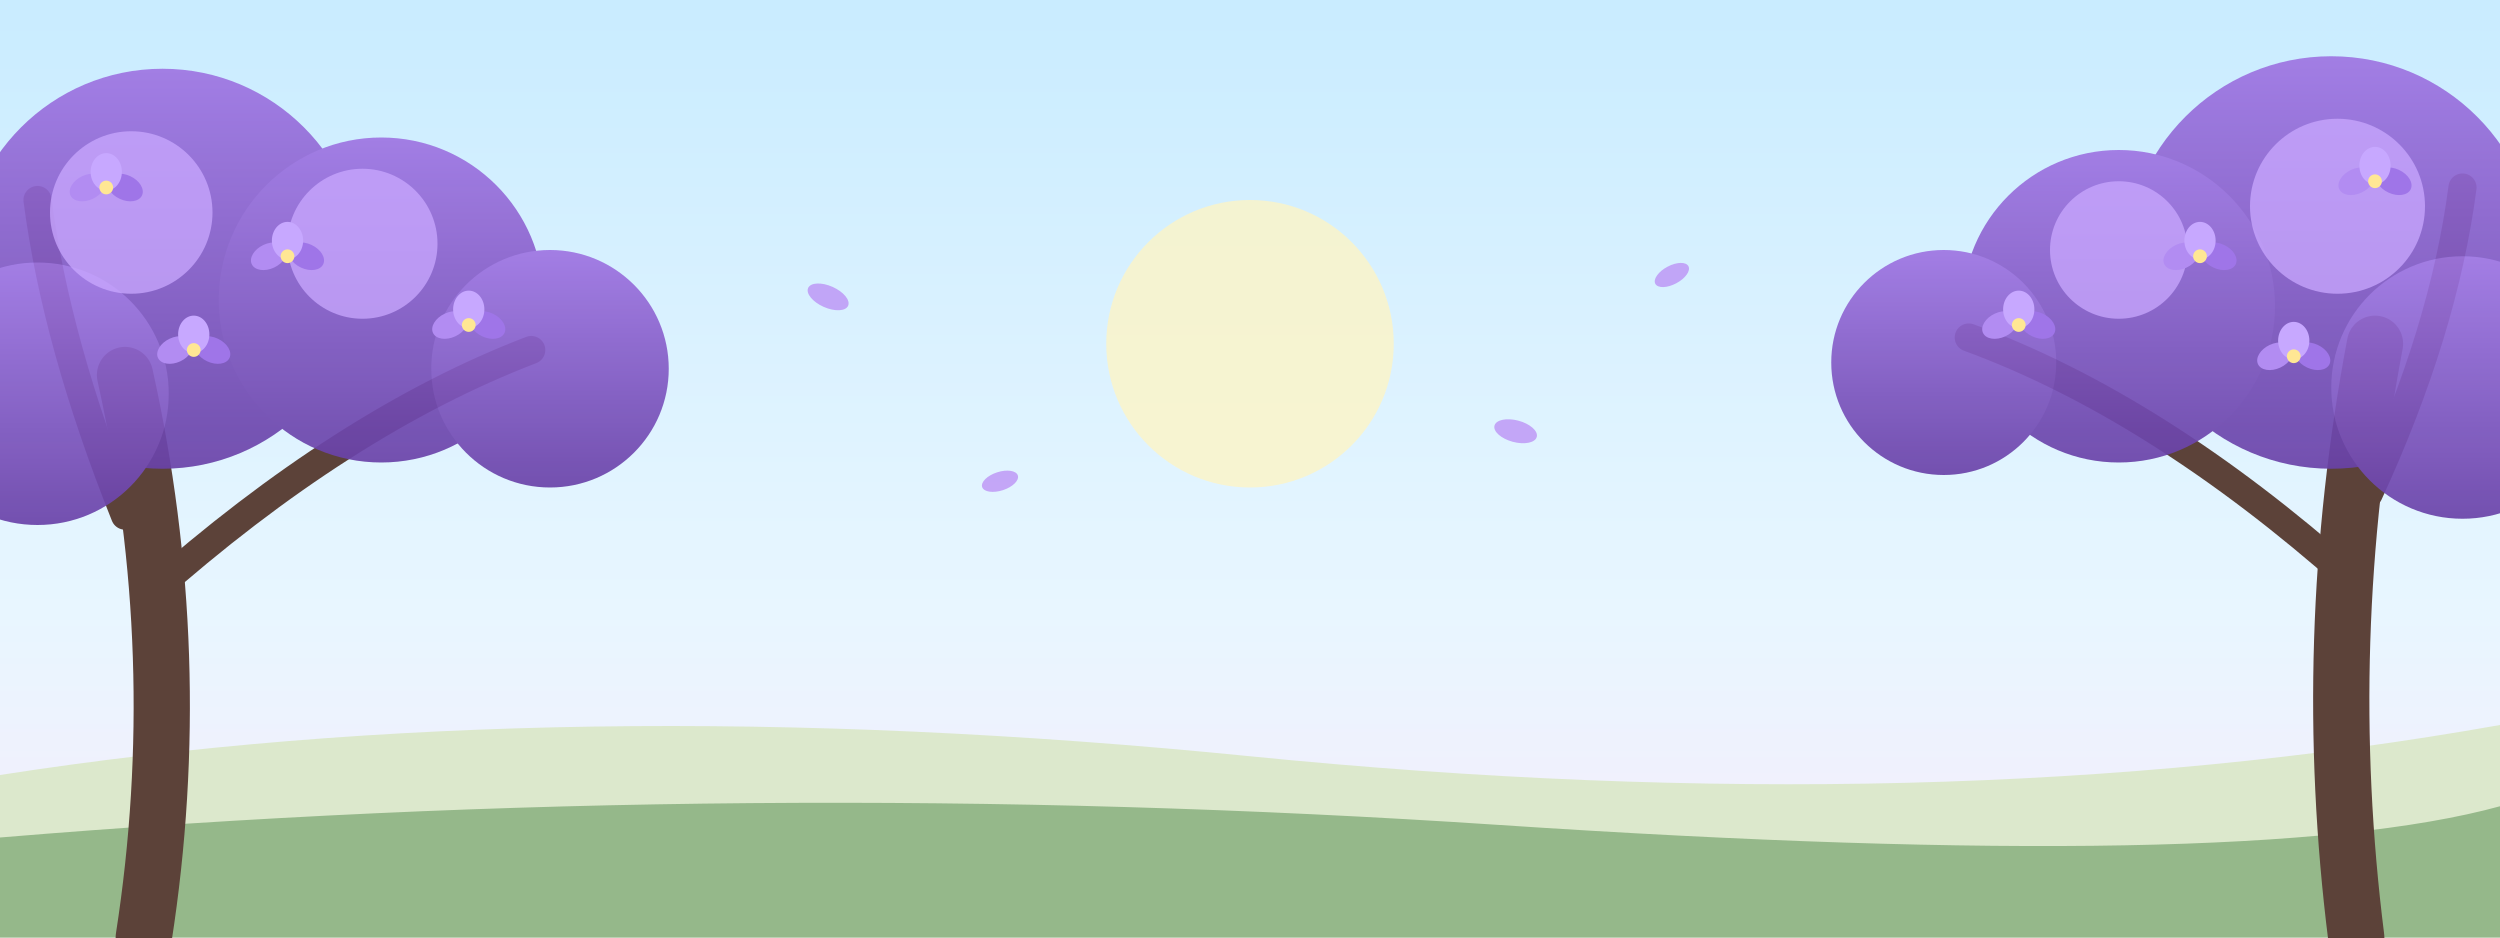
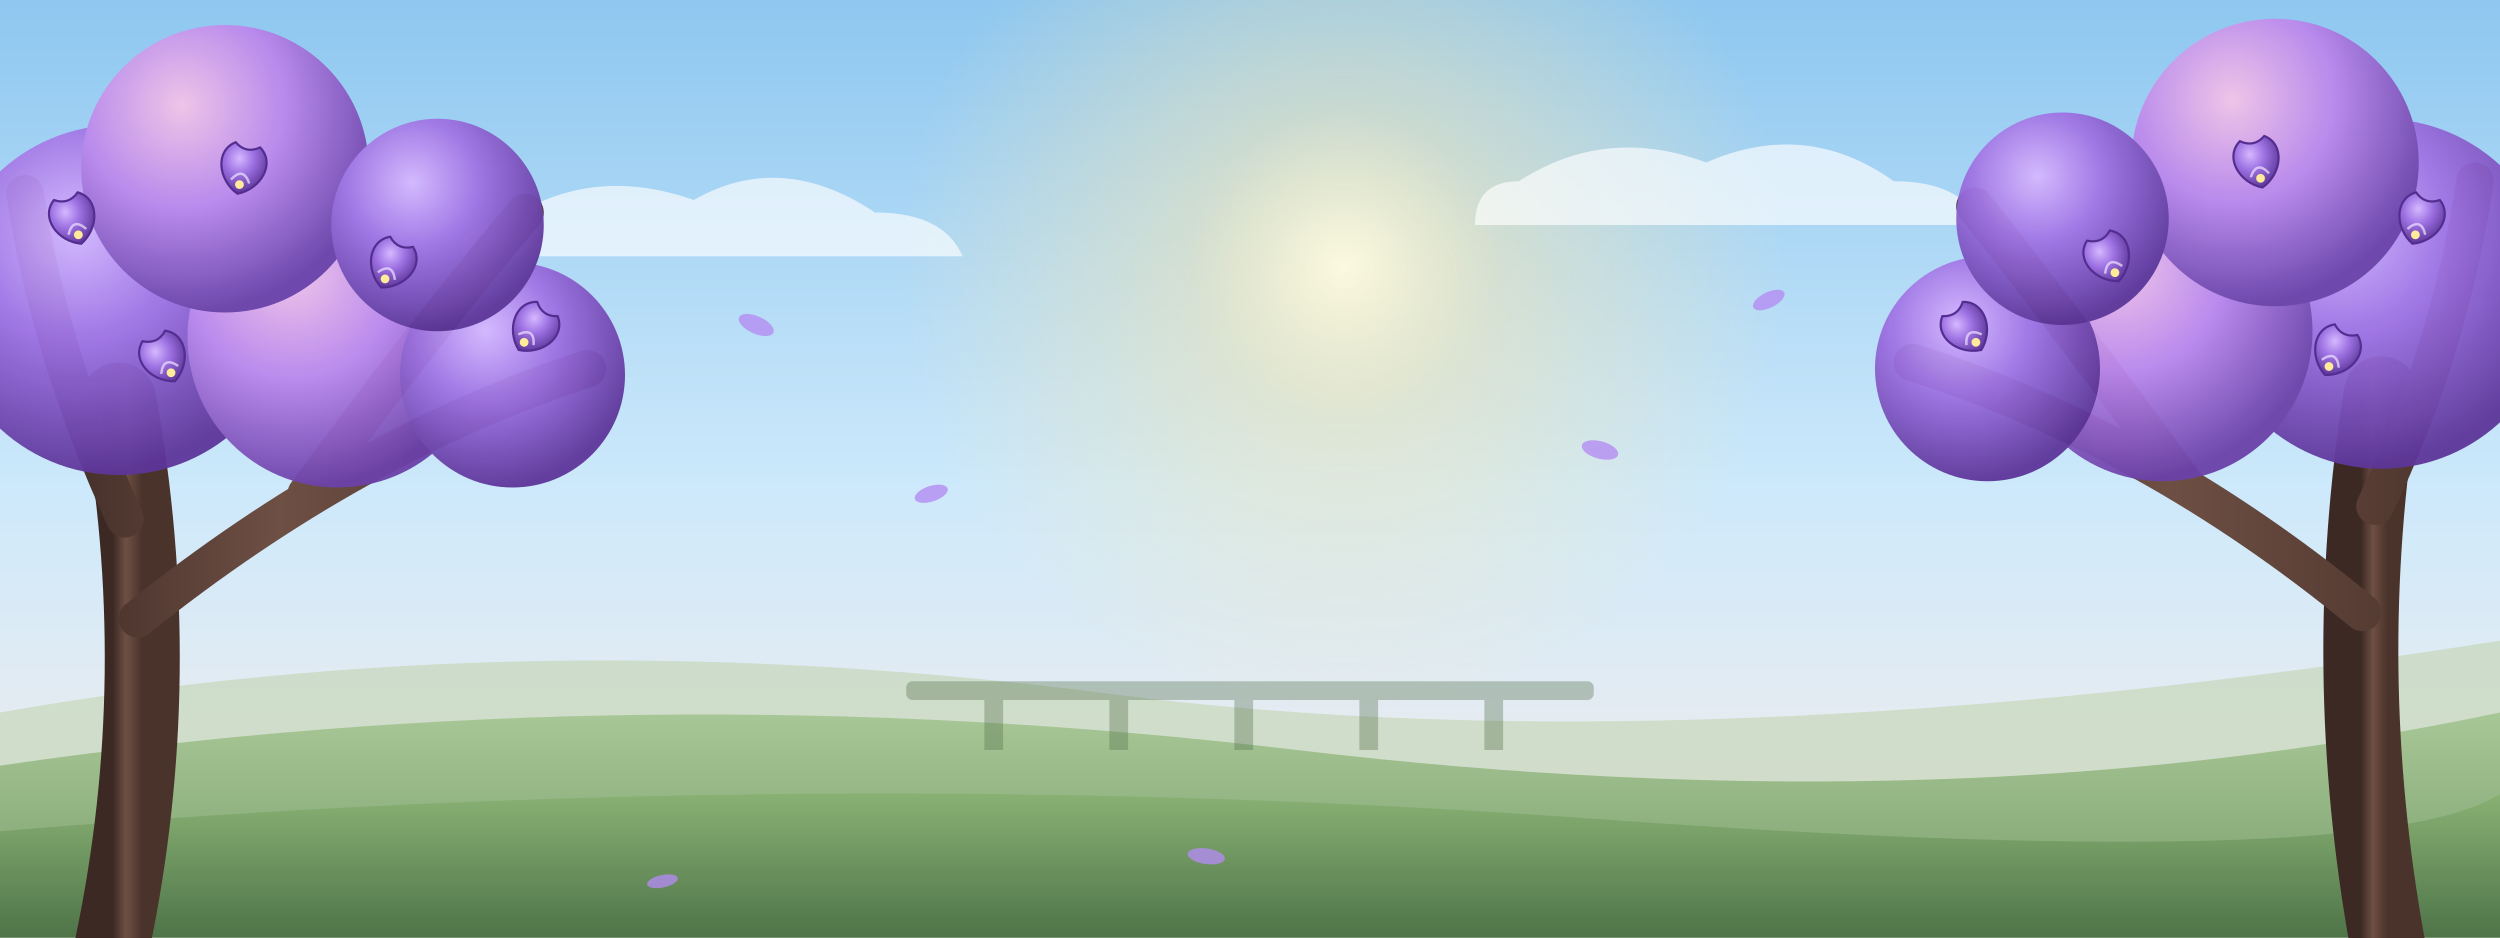
<svg xmlns="http://www.w3.org/2000/svg" viewBox="0 0 800 300">
  <defs>
-     <linearGradient id="sky" x2="0" y2="1">
-       <stop stop-color="#c9ecff" />
-       <stop offset=".65" stop-color="#e8f6ff" />
-       <stop offset="1" stop-color="#f7ecfb" />
+     <linearGradient id="p-sky" x1="0" y1="0" x2="0" y2="1">
+       <stop offset="0" stop-color="#8ec7f0" />
+       <stop offset=".52" stop-color="#cde9fb" />
+       <stop offset="1" stop-color="#fbeee8" />
    </linearGradient>
-     <linearGradient id="canopy" x2="0" y2="1">
-       <stop stop-color="#9e74e2" />
-       <stop offset="1" stop-color="#6942a8" />
+     <radialGradient id="p-sun" cx=".5" cy=".42" r=".42">
+       <stop offset="0" stop-color="#fffce0" stop-opacity=".95" />
+       <stop offset=".35" stop-color="#ffe7a8" stop-opacity=".45" />
+       <stop offset="1" stop-color="#ffe7a8" stop-opacity="0" />
+     </radialGradient>
+     <linearGradient id="p-hill1" x2="0" y2="1">
+       <stop stop-color="#a8c796" />
+       <stop offset="1" stop-color="#769b69" />
    </linearGradient>
-     <g id="blossom">
-       <ellipse cx="-6" cy="-2" rx="6" ry="4" transform="rotate(-25 -6 -2)" fill="#b28cf2" />
-       <ellipse cx="6" cy="-2" rx="6" ry="4" transform="rotate(25 6 -2)" fill="#9f75e8" />
-       <ellipse cx="0" cy="-7" rx="5" ry="6" fill="#c7a8ff" />
-       <circle cy="-2" r="2.2" fill="#ffe794" />
+     <linearGradient id="p-hill2" x2="0" y2="1">
+       <stop stop-color="#89b174" />
+       <stop offset="1" stop-color="#4e7448" />
+     </linearGradient>
+     <linearGradient id="p-bark" x1="0" y1="0" x2="1" y2="0">
+       <stop stop-color="#3c2924" />
+       <stop offset=".45" stop-color="#6e4f44" />
+       <stop offset="1" stop-color="#4a332b" />
+     </linearGradient>
+     <radialGradient id="p-canopy-a" cx=".38" cy=".3" r=".7">
+       <stop stop-color="#d5b8ff" />
+       <stop offset=".45" stop-color="#9e72e3" />
+       <stop offset="1" stop-color="#5d3699" />
+     </radialGradient>
+     <radialGradient id="p-canopy-b" cx=".35" cy=".28" r=".72">
+       <stop stop-color="#f2c4e8" />
+       <stop offset=".5" stop-color="#b986ec" />
+       <stop offset="1" stop-color="#6b41a8" />
+     </radialGradient>
+     <g id="p-bell">
+       <path d="M0 0C-7-3-10-12-4-16Q0-13 4-16C10-12 7-3 0 0Z" fill="url(#p-canopy-a)" stroke="#532d8f" stroke-width=".7" />
+       <path d="M-3-4Q0-9 3-4" fill="none" stroke="#efe2ff" stroke-width=".8" opacity=".7" />
+       <circle cx="0" cy="-3" r="1.4" fill="#ffeb99" />
    </g>
  </defs>
-   <path fill="url(#sky)" d="M0 0H800V300H0Z" />
-   <circle cx="400" cy="110" r="46" fill="#fff4c2" opacity=".75" />
-   <path fill="#dce8cc" d="M0 248Q180 220 400 242T800 232V300H0Z" />
-   <path fill="#95b88a" d="M0 268Q240 248 480 264T800 258V300H0Z" />
-   <g fill="none" stroke="#5c4239" stroke-linecap="round">
-     <path stroke-width="18" d="M46 300Q60 210 40 120M754 300Q742 205 760 110" />
-     <path stroke-width="9" d="M48 190Q110 135 170 112M40 165Q18 110 12 64M752 185Q690 130 630 108M758 158Q782 106 788 60" />
+   <rect width="800" height="300" fill="url(#p-sky)" />
+   <circle cx="430" cy="112" r="170" fill="url(#p-sun)" />
+   <g fill="#ffffff" opacity=".65">
+     <path d="M160 72Q188 52 222 64Q250 48 280 68Q302 68 308 82H148Q146 72 160 72Z" />
+     <path d="M486 58Q514 40 546 52Q578 38 606 58Q628 58 634 72H472Q472 58 486 58Z" />
  </g>
-   <g fill="url(#canopy)" opacity=".92">
-     <circle cx="52" cy="86" r="64" />
-     <circle cx="122" cy="96" r="52" />
-     <circle cx="176" cy="118" r="38" />
-     <circle cx="12" cy="126" r="42" />
-     <circle cx="746" cy="84" r="66" />
-     <circle cx="678" cy="98" r="50" />
-     <circle cx="622" cy="116" r="36" />
-     <circle cx="788" cy="124" r="42" />
+   <path fill="#c8d8be" opacity=".75" d="M0 228Q170 198 355 222T800 205V300H0Z" />
+   <path fill="url(#p-hill1)" d="M0 245Q205 215 415 240T800 228V300H0Z" />
+   <path fill="url(#p-hill2)" d="M0 266Q260 244 510 262T800 254V300H0Z" />
+   <g opacity=".35" fill="#4f6c47">
+     <rect x="290" y="218" width="220" height="6" rx="2" />
+     <rect x="315" y="224" width="6" height="16" />
+     <rect x="355" y="224" width="6" height="16" />
+     <rect x="395" y="224" width="6" height="16" />
+     <rect x="435" y="224" width="6" height="16" />
+     <rect x="475" y="224" width="6" height="16" />
  </g>
-   <g fill="#c9a8ff" opacity=".75">
-     <circle cx="42" cy="68" r="26" />
-     <circle cx="116" cy="78" r="24" />
-     <circle cx="748" cy="66" r="28" />
-     <circle cx="678" cy="80" r="22" />
+   <g fill="none" stroke="url(#p-bark)" stroke-linecap="round">
+     <path stroke-width="24" d="M36 302Q54 216 38 128" />
+     <path stroke-width="12" d="M44 198Q114 142 188 118M40 166Q16 114 8 62M98 158Q136 106 168 68" />
+     <path stroke-width="24" d="M764 302Q748 214 762 126" />
+     <path stroke-width="12" d="M756 196Q688 140 612 116M760 162Q784 112 792 58M700 156Q662 104 632 66" />
+   </g>
+   <g opacity=".95">
+     <circle cx="38" cy="96" r="56" fill="url(#p-canopy-a)" />
+     <circle cx="108" cy="108" r="48" fill="url(#p-canopy-b)" />
+     <circle cx="164" cy="120" r="36" fill="url(#p-canopy-a)" />
+     <circle cx="72" cy="54" r="46" fill="url(#p-canopy-b)" />
+     <circle cx="140" cy="72" r="34" fill="url(#p-canopy-a)" />
+     <circle cx="762" cy="94" r="56" fill="url(#p-canopy-a)" />
+     <circle cx="692" cy="106" r="48" fill="url(#p-canopy-b)" />
+     <circle cx="636" cy="118" r="36" fill="url(#p-canopy-a)" />
+     <circle cx="728" cy="52" r="46" fill="url(#p-canopy-b)" />
+     <circle cx="660" cy="70" r="34" fill="url(#p-canopy-a)" />
  </g>
  <g>
-     <use href="#blossom" x="34" y="62" />
-     <use href="#blossom" x="92" y="84" />
-     <use href="#blossom" x="150" y="106" />
-     <use href="#blossom" x="62" y="114" />
-     <use href="#blossom" x="760" y="60" />
-     <use href="#blossom" x="704" y="84" />
-     <use href="#blossom" x="646" y="106" />
-     <use href="#blossom" x="734" y="116" />
+     <use href="#p-bell" transform="translate(26 78) rotate(-18)" />
+     <use href="#p-bell" transform="translate(76 62) rotate(12)" />
+     <use href="#p-bell" transform="translate(122 92) rotate(24)" />
+     <use href="#p-bell" transform="translate(166 112) rotate(35)" />
+     <use href="#p-bell" transform="translate(56 122) rotate(-25)" />
+     <use href="#p-bell" transform="translate(772 78) rotate(18)" />
+     <use href="#p-bell" transform="translate(724 60) rotate(-12)" />
+     <use href="#p-bell" transform="translate(678 90) rotate(-24)" />
+     <use href="#p-bell" transform="translate(634 112) rotate(-35)" />
+     <use href="#p-bell" transform="translate(744 120) rotate(25)" />
  </g>
-   <g fill="#b98cf4" opacity=".75">
-     <ellipse cx="265" cy="95" rx="7" ry="3.5" transform="rotate(24 265 95)" />
-     <ellipse cx="320" cy="154" rx="6" ry="3" transform="rotate(-18 320 154)" />
-     <ellipse cx="485" cy="138" rx="7" ry="3.5" transform="rotate(15 485 138)" />
-     <ellipse cx="535" cy="88" rx="6" ry="3" transform="rotate(-28 535 88)" />
+   <g fill="#b48af2" opacity=".78">
+     <ellipse cx="242" cy="104" rx="6" ry="2.8" transform="rotate(24 242 104)" />
+     <ellipse cx="298" cy="158" rx="5.5" ry="2.5" transform="rotate(-18 298 158)" />
+     <ellipse cx="512" cy="144" rx="6" ry="2.8" transform="rotate(15 512 144)" />
+     <ellipse cx="566" cy="96" rx="5.5" ry="2.5" transform="rotate(-26 566 96)" />
+     <ellipse cx="386" cy="274" rx="6" ry="2.5" transform="rotate(8 386 274)" />
+     <ellipse cx="212" cy="282" rx="5" ry="2" transform="rotate(-12 212 282)" />
  </g>
</svg>
